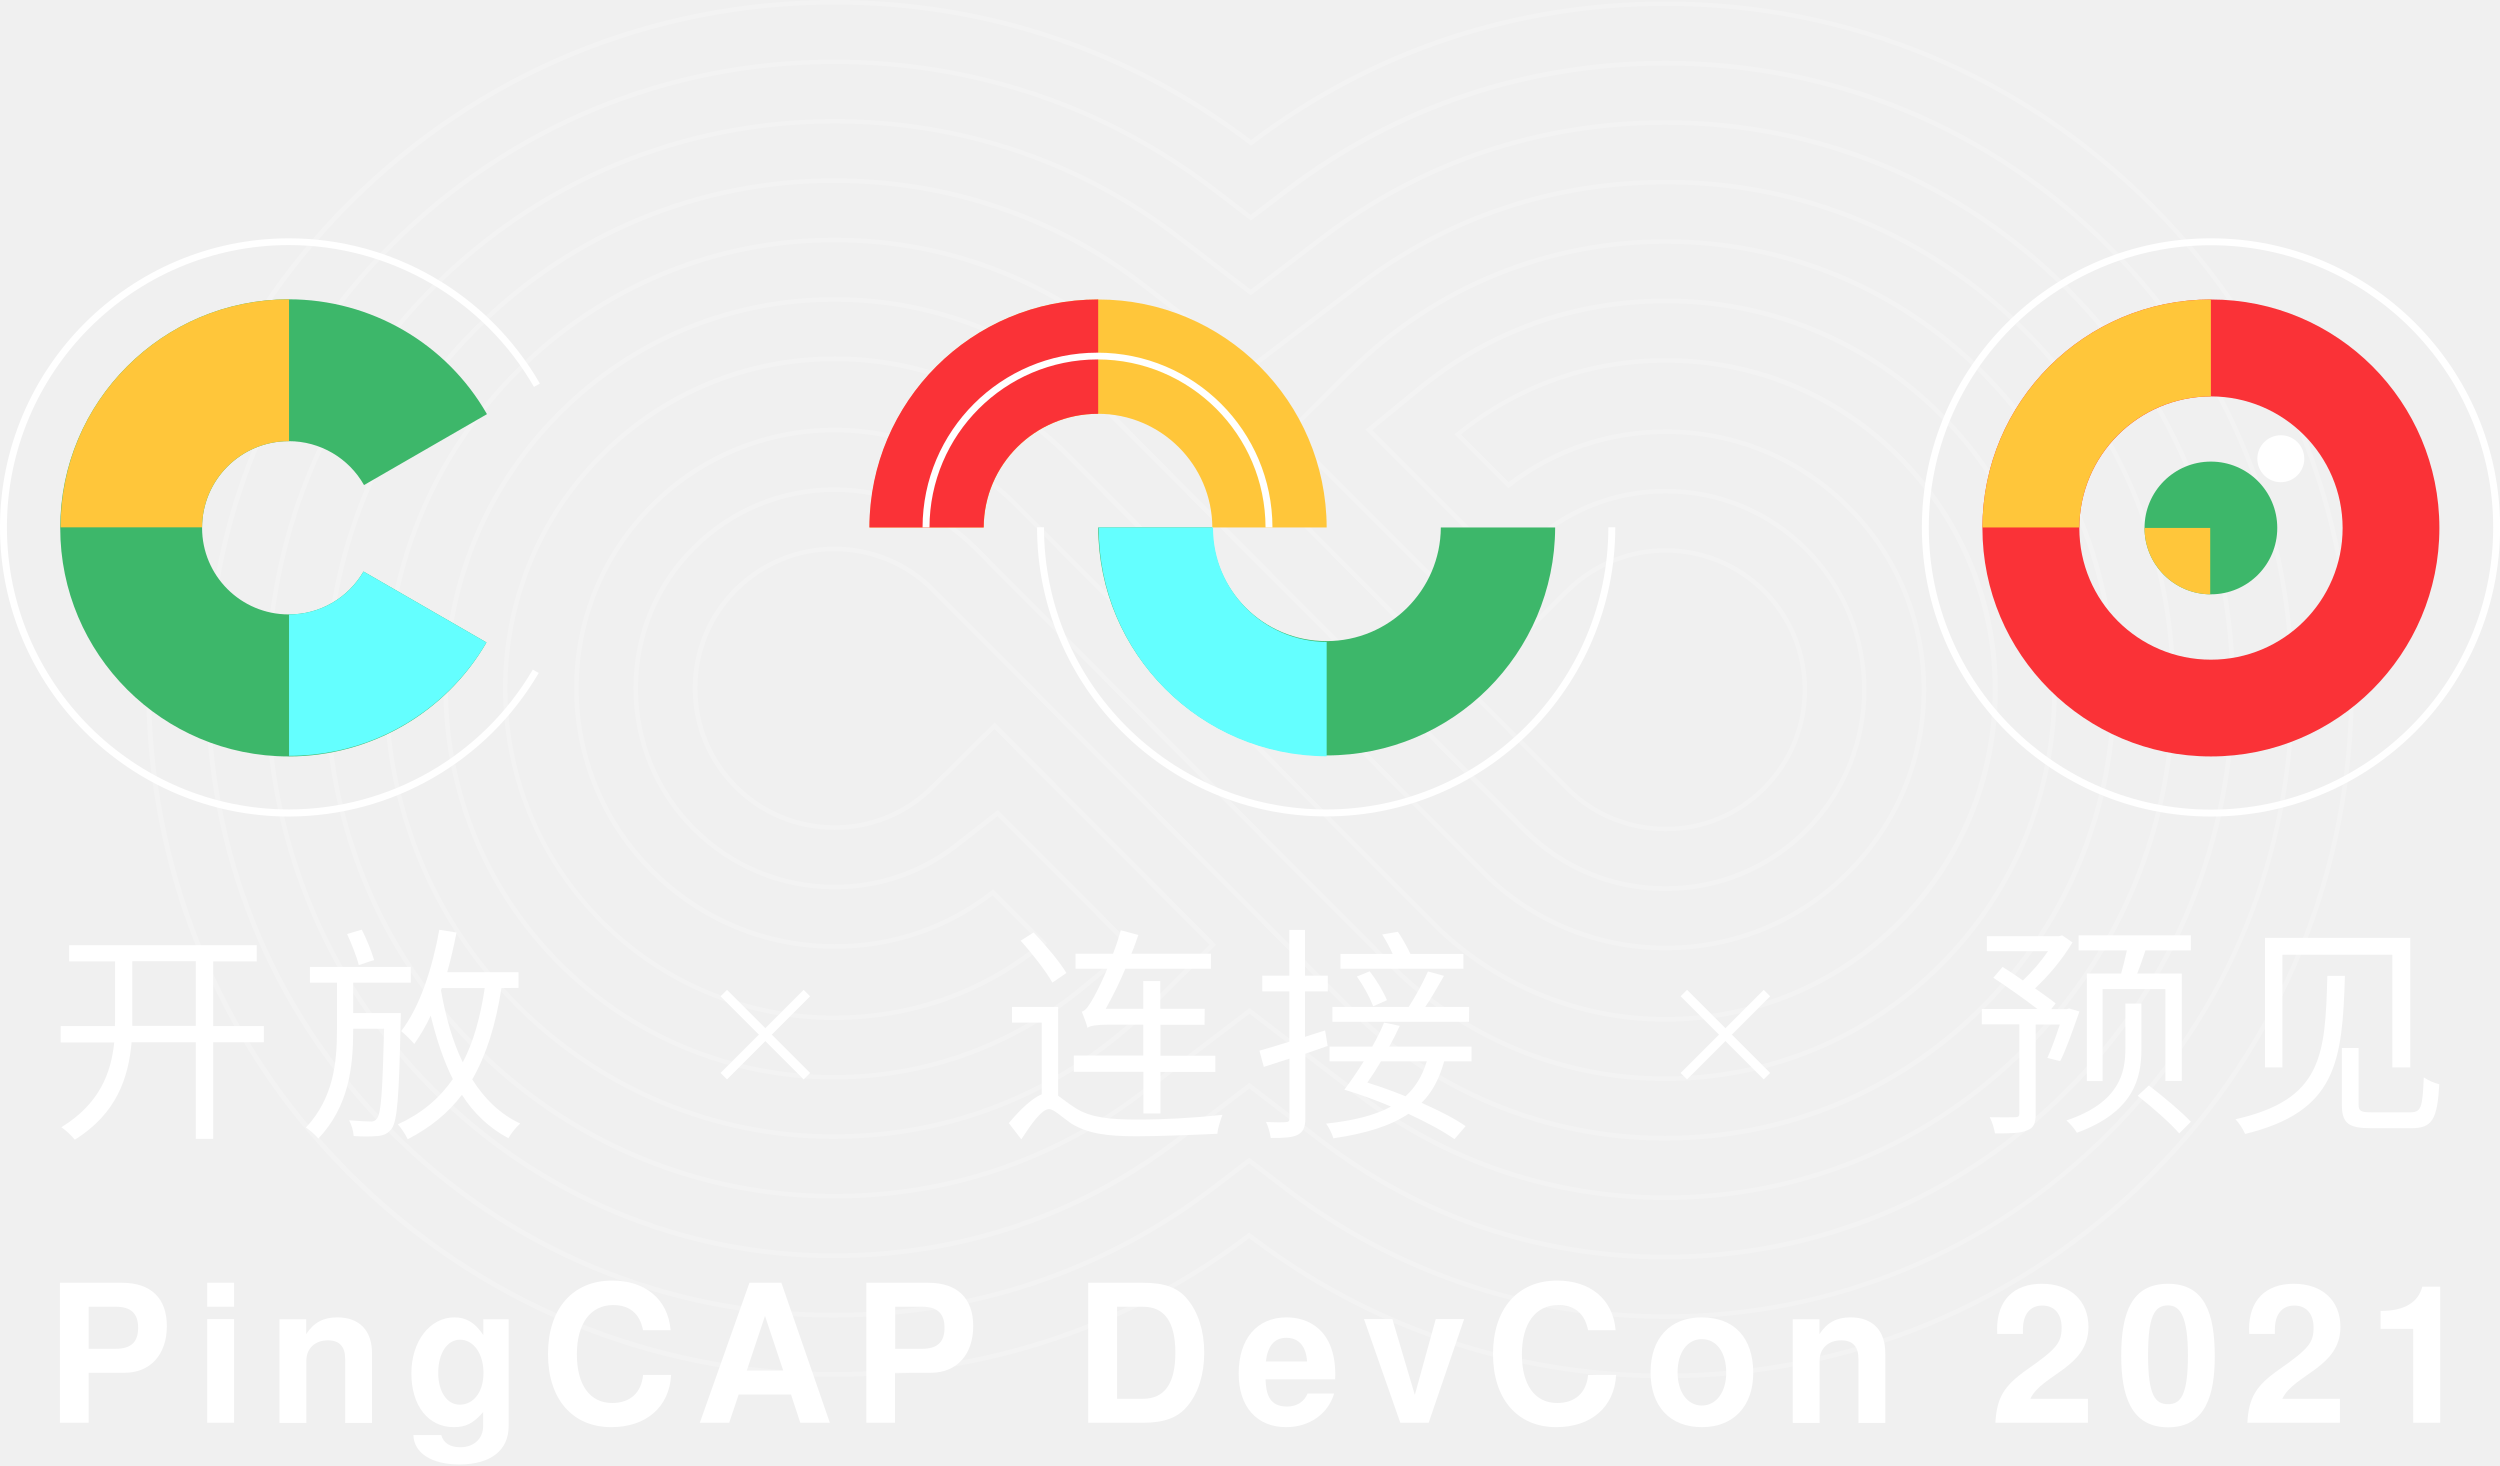
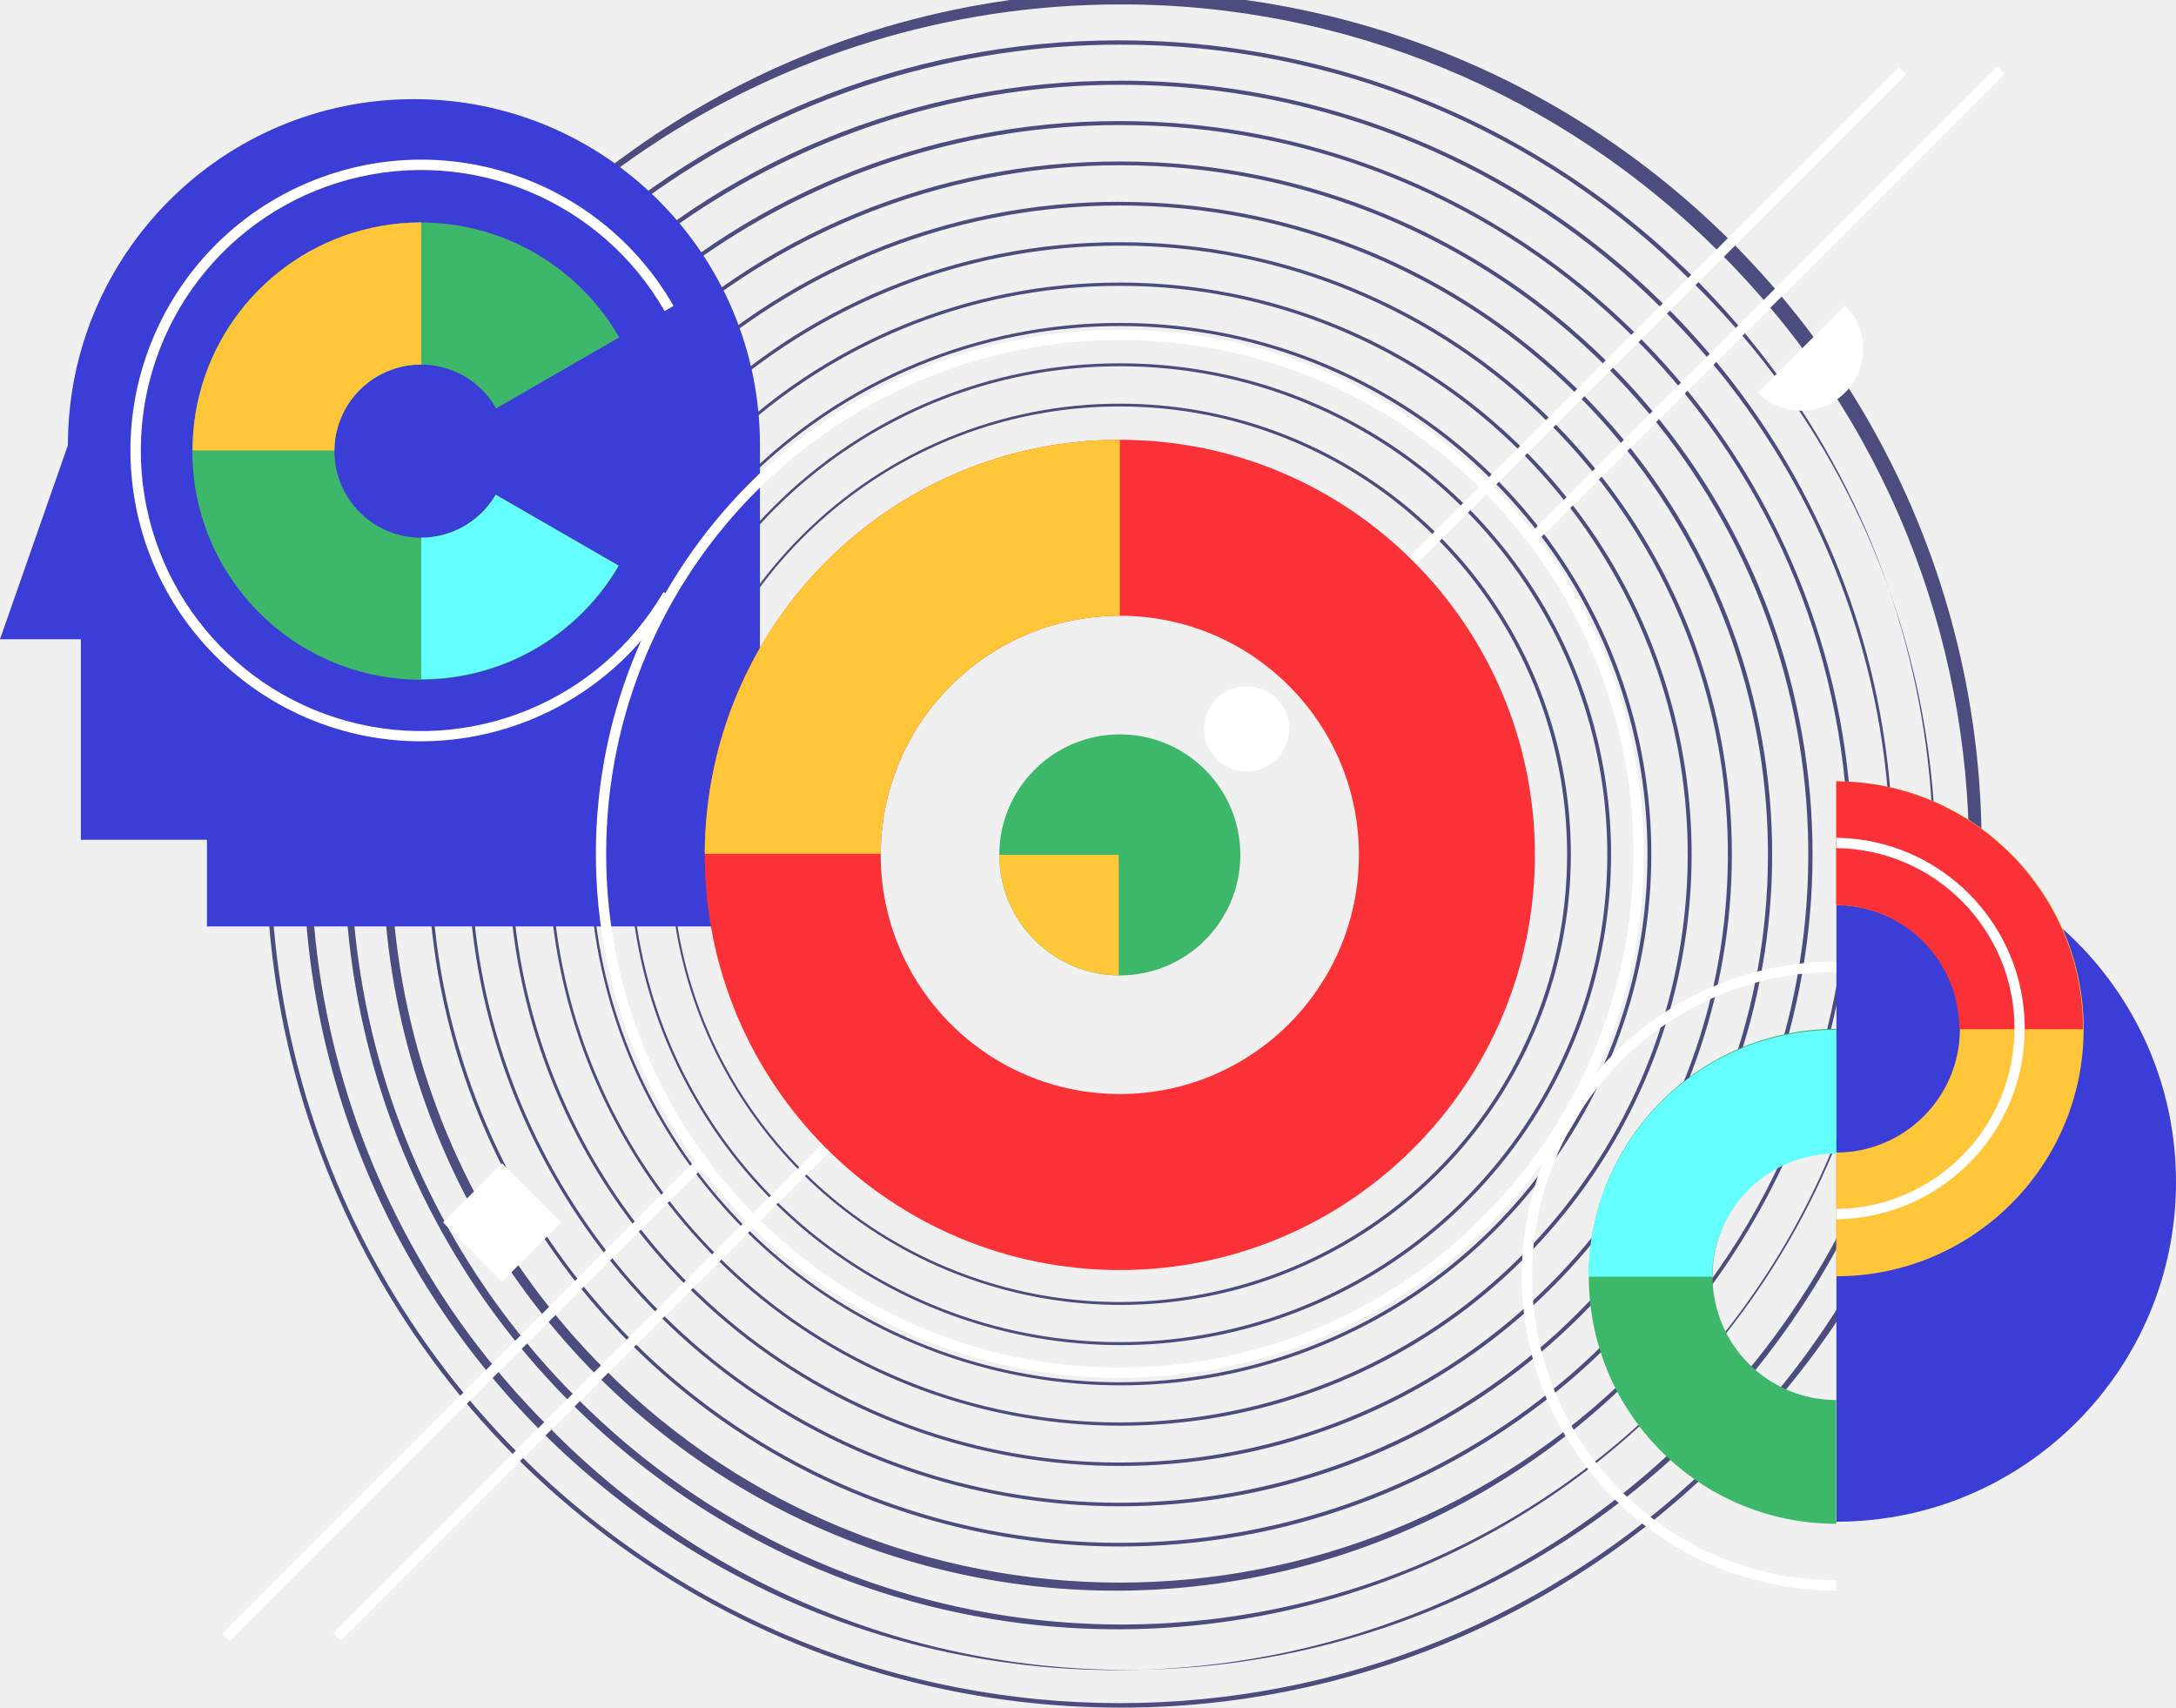
- <svg xmlns="http://www.w3.org/2000/svg" xmlns:xlink="http://www.w3.org/1999/xlink" version="1.1" x="0px" y="0px" viewBox="0 0 1480.4 867.9" style="enable-background:new 0 0 1480.4 867.9;" xml:space="preserve">
-   <style type="text/css">
- 	.st0{display:none;}
- 	.st1{display:inline;fill:#051853;}
- 	.st2{enable-background:new    ;}
- 	.st3{fill:#FFFFFF;}
- 	.st4{opacity:0.2;}
- 	.st5{fill:#3DB76A;}
- 	.st6{fill:#FA3237;}
- 	.st7{fill:#FFC63A;}
- 	.st8{fill:#64FFFF;}
- 	.st9{clip-path:url(#SVGID_2_);}
- </style>
-   <g id="图层_2" class="st0">
-     <rect class="st1" width="1480.4" height="867.9" />
-   </g>
-   <g id="图层_1">
-     <g>
-       <g class="st2">
-         <path class="st3" d="M52.5,842.5H35.5v-82.9h36.6c17.3,0,26.7,9.1,26.7,25.7c0,16.8-9.8,27.6-25,27.6H52.5V842.5z M68.5,798.7     c9.1,0,13.3-4,13.3-12.4c0-8.5-4.2-12.5-13.3-12.5H52.5v24.9H68.5z" />
-         <path class="st3" d="M138.6,773.8h-15.9v-14.2h15.9V773.8z M138.6,842.5h-15.9v-61.4h15.9V842.5z" />
-         <path class="st3" d="M181.3,781.1v8.9c4.5-6.8,10.1-9.9,18.4-9.9c13.1,0,20.6,7.7,20.6,21.3v41.2h-15.9v-37.9     c0-7.3-3.4-11-10.2-11c-7.7,0-12.8,4.8-12.8,12.1v36.8h-15.9v-61.4H181.3z" />
-         <path class="st3" d="M301.2,781.1v63.4c0,14.4-10.7,22.7-29.2,22.7c-16.3,0-26.9-6.7-27.2-17.4h16.5c1.3,4.7,5.2,7.2,11.3,7.2     c8,0,13.5-5.1,13.5-12.5v-8.3c-5.9,6.7-10.2,8.9-17.4,8.9c-15.1,0-25.1-12.7-25.1-31.8c0-19,10.9-33.2,25.5-33.2     c7,0,12.3,3.2,17.1,10.5v-9.4H301.2z M259.5,813c0,11.1,5.2,18.8,12.7,18.8c8.3,0,14.1-7.6,14.1-18.8c0-11.4-5.9-19.7-13.9-19.7     C264.7,793.4,259.5,801.4,259.5,813z" />
-         <path class="st3" d="M363.1,772.8c-13.4,0-21.5,10.9-21.5,29.2c0,18.1,7.7,28.8,20.9,28.8c10.6,0,17.3-6,18.3-16.6h16.6     c-1,19-14.8,30.9-35.4,30.9c-23.1,0-37.5-16.7-37.5-43.3c0-26.8,14.6-43.5,38-43.5c19.3,0,33.1,10.8,34.6,29.4h-16.3     C379.9,783.5,377.3,772.8,363.1,772.8z" />
-         <path class="st3" d="M437.4,825.8l-5.6,16.7h-17.4l29.4-82.9h18.9l28.7,82.9h-17.5l-5.5-16.7H437.4z M453,779.2l-10.8,32.4h21.6     L453,779.2z" />
-         <path class="st3" d="M530.1,842.5H513v-82.9h36.6c17.3,0,26.7,9.1,26.7,25.7c0,16.8-9.8,27.6-25,27.6h-21.3V842.5z M546,798.7     c9.1,0,13.3-4,13.3-12.4c0-8.5-4.2-12.5-13.3-12.5h-15.9v24.9H546z" />
-         <path class="st3" d="M644.4,759.6h32.4c12.7,0,20.6,2.8,26.2,9.6c6.6,7.8,10.1,19.1,10.1,31.8c0,12.8-3.5,24.1-10.1,31.8     c-5.6,6.7-13.5,9.7-26.2,9.7h-32.4V759.6z M676.8,828.3c12.8,0,19.2-9,19.2-27.2c0-18.3-6.4-27.3-19.2-27.3h-15.3v54.5H676.8z" />
-         <path class="st3" d="M790.7,814.1c0,0.8,0,1.4-0.1,2.7h-41.2c0.3,8.3,2,16.1,12.7,16.1c5.8,0,10.2-2.8,12.2-7.7H790     c-3.5,12.1-14.7,19.9-28.4,19.9c-17.4,0-28.1-12.1-28.1-31.7c0-20.6,10.8-33.3,28.4-33.3C774.2,780.1,790.7,786.9,790.7,814.1z      M761.7,792.2c-7,0-11,4.7-12.1,14h24.4C773.4,797.2,769.1,792.2,761.7,792.2z" />
-         <path class="st3" d="M829.2,842.5l-21.5-61.4h16.8l13.3,44.9l12.4-44.9h16.8L846,842.5H829.2z" />
-         <path class="st3" d="M922.7,772.8c-13.4,0-21.5,10.9-21.5,29.2c0,18.1,7.7,28.8,20.9,28.8c10.6,0,17.3-6,18.3-16.6H957     c-1,19-14.8,30.9-35.4,30.9c-23.1,0-37.5-16.7-37.5-43.3c0-26.8,14.6-43.5,38-43.5c19.3,0,33.1,10.8,34.6,29.4h-16.3     C939.5,783.5,936.9,772.8,922.7,772.8z" />
-         <path class="st3" d="M1038.2,813c0,19.7-11.7,32.1-30.4,32.1c-18.9,0-30.4-12.3-30.4-32.5c0-20.1,11.5-32.5,30.2-32.5     C1027,780.1,1038.2,792.2,1038.2,813z M993.4,812.6c0,11.7,5.8,19.7,14.4,19.7c8.5,0,14.4-8,14.4-19.4c0-12.1-5.7-19.9-14.4-19.9     C999.2,792.9,993.4,800.9,993.4,812.6z" />
-         <path class="st3" d="M1077.4,781.1v8.9c4.5-6.8,10.1-9.9,18.4-9.9c13.1,0,20.6,7.7,20.6,21.3v41.2h-15.9v-37.9     c0-7.3-3.4-11-10.2-11c-7.7,0-12.8,4.8-12.8,12.1v36.8h-15.9v-61.4H1077.4z" />
-         <path class="st3" d="M1202.3,828.3h34.1v14.2h-54.8c0.8-14.9,5.1-21.9,18.6-31.4c17.9-12.5,20.6-16.1,20.6-25     c0-8.1-4.3-13-11.4-13c-7.3,0-11.5,5.2-11.5,14.2v2.6h-15.2c-0.1-1.3-0.1-2.2-0.1-2.8c0-17.1,9.8-26.9,26.5-26.9     c16.9,0,27.6,10,27.6,25.6C1236.7,809.9,1209.1,813.8,1202.3,828.3z" />
-         <path class="st3" d="M1256.1,802.7c0-25.5,6.3-42.5,27.7-42.5c21.7,0,27.7,17.4,27.7,43c0,22.6-5.3,42-27.7,42     C1261.6,845.1,1256.1,826.1,1256.1,802.7z M1283.8,773c-8.2,0-11.8,6.7-11.8,29.6c0,24,4.4,28.9,11.8,28.9     c7.2,0,11.8-4.7,11.8-28.7C1295.6,779.7,1291.1,773,1283.8,773z" />
-         <path class="st3" d="M1351.5,828.3h34.1v14.2h-54.8c0.8-14.9,5.1-21.9,18.6-31.4c17.9-12.5,20.6-16.1,20.6-25     c0-8.1-4.3-13-11.4-13c-7.3,0-11.5,5.2-11.5,14.2v2.6h-15.2c-0.1-1.3-0.1-2.2-0.1-2.8c0-17.1,9.8-26.9,26.5-26.9     c16.9,0,27.6,10,27.6,25.6C1385.9,809.9,1358.3,813.8,1351.5,828.3z" />
-         <path class="st3" d="M1409.7,786.9v-10.6c13.9,0,22.2-4.9,24.7-14.4h10.6v80.6H1429v-55.6H1409.7z" />
+ <svg xmlns="http://www.w3.org/2000/svg" viewBox="0 0 847.21 664.73">
+   <defs>
+     <style>.cls-1{fill:none;}.cls-2{fill:#4c4c7f;}.cls-3{fill:#3b3dd7;isolation:isolate;}.cls-4{fill:#3db76a;}.cls-5{clip-path:url(#clip-path);}.cls-6{fill:#ffc63a;}.cls-7{fill:#64ffff;}.cls-8{fill:#fff;}.cls-9{fill:#fa3237;}</style>
+     <clipPath id="clip-path">
+       <path class="cls-1" d="M193,192.58a33.69,33.69,0,1,1,.2-33.59l47.88-27.65a89,89,0,1,0-.2,88.88Z" />
+     </clipPath>
+   </defs>
+   <g id="图层_2" data-name="图层 2">
+     <g id="图层_1-2" data-name="图层 1">
+       <path class="cls-2" d="M436,173.88c-87.39,0-158.49,71.1-158.49,158.49S348.61,490.86,436,490.86s158.49-71.1,158.49-158.49S523.39,173.88,436,173.88Zm0,318c-87.95,0-159.51-71.56-159.51-159.51S348.05,172.86,436,172.86s159.51,71.55,159.51,159.51S524,491.88,436,491.88Z" />
+       <path class="cls-2" d="M436,158.23a174.3,174.3,0,1,0,123.09,51.05A173.5,173.5,0,0,0,436,158.23Zm0-1.09a175.41,175.41,0,1,1-123.85,51.37A174.58,174.58,0,0,1,436,157.14Z" />
+       <path class="cls-2" d="M436,142.58a189.93,189.93,0,1,0,134.16,55.63A189,189,0,0,0,436,142.58Zm0-1.15a191.09,191.09,0,1,1-135,56A190.13,190.13,0,0,1,436,141.43Z" />
+       <path class="cls-2" d="M436,126.93a205.57,205.57,0,1,0,145.23,60.21A204.52,204.52,0,0,0,436,126.93Zm0-1.22a206.78,206.78,0,1,1-146.09,60.57A205.71,205.71,0,0,1,436,125.71Z" />
+       <path class="cls-2" d="M436,111.28a221.21,221.21,0,1,0,156.3,64.79A220,220,0,0,0,436,111.28Zm0-1.28a222.49,222.49,0,1,1-157.2,65.16A221.24,221.24,0,0,1,436,110Z" />
+       <path class="cls-2" d="M436,95.63A236.84,236.84,0,1,0,603.37,165,235.5,235.5,0,0,0,436,95.63Zm0-1.34a238.18,238.18,0,1,1-168.32,69.76A236.84,236.84,0,0,1,436,94.29Z" />
+       <path class="cls-2" d="M436,80a252.48,252.48,0,1,0,178.44,74A251,251,0,0,0,436,80Zm0-1.41a253.88,253.88,0,1,1-179.44,74.36A252.42,252.42,0,0,1,436,78.57Z" />
+       <path class="cls-2" d="M436,64.33a268.12,268.12,0,1,0,189.51,78.53A266.49,266.49,0,0,0,436,64.33Zm0-1.47a269.57,269.57,0,1,1-190.55,79A267.94,267.94,0,0,1,436,62.86Z" />
+       <path class="cls-2" d="M436,48.68A283.66,283.66,0,0,0,235.42,533,283.66,283.66,0,1,0,636.58,131.79,282,282,0,0,0,436,48.68Zm0-1.54A285.21,285.21,0,0,1,637.67,534,285.2,285.2,0,1,1,234.33,130.7,283.49,283.49,0,0,1,436,47.14Z" />
+       <path class="cls-2" d="M436,33A299.33,299.33,0,0,0,224.35,544a299.32,299.32,0,1,0,423.3-423.3A297.45,297.45,0,0,0,436,33Zm0-1.6A300.92,300.92,0,0,1,648.79,545.15,300.93,300.93,0,1,1,223.21,119.58,299.11,299.11,0,0,1,436,31.43Z" />
+       <path class="cls-2" d="M436,17.38A315,315,0,0,0,213.28,555.09,315,315,0,1,0,658.72,109.64,313,313,0,0,0,436,17.38Zm0-1.67A316.65,316.65,0,0,1,659.9,556.27,316.65,316.65,0,1,1,212.1,108.46,314.63,314.63,0,0,1,436,15.71Z" />
+       <path class="cls-2" d="M436,1.73A330.64,330.64,0,0,0,202.21,566.16,330.63,330.63,0,0,0,669.79,98.57,328.49,328.49,0,0,0,436,1.73Zm0,663A332.36,332.36,0,0,1,201,97.35a332.37,332.37,0,1,1,470,470A330.21,330.21,0,0,1,436,664.73Z" />
+       <path class="cls-3" d="M161.16,38.59A134.72,134.72,0,0,0,26.44,173.31L0,248.85H31.48v78.07h49.1v33.72h215.3V173.31A134.72,134.72,0,0,0,161.16,38.59Z" />
+       <path class="cls-4" d="M193,192.58a33.69,33.69,0,1,1,.2-33.59l47.88-27.65a89,89,0,1,0-.2,88.88Z" />
+       <g class="cls-5">
+         <path class="cls-6" d="M75,175.37h89v-89A89,89,0,0,0,75,175.37Z" />
+         <path class="cls-7" d="M253,175.37H164v89A89,89,0,0,0,253,175.37Z" />
      </g>
-       <g id="组_36" transform="translate(786.607 147.601)" class="st4">
-         <path id="路径_36" class="st3" d="M199.2,668.6H199c-90-0.2-175-28.9-245.9-83c-71,53.7-156,82.1-246,82.1h-0.3     c-108.9-0.2-211.2-42.8-288.1-119.9c-158.7-159.2-158.2-417.9,1-576.6c76.9-76.6,179.1-118.8,287.8-118.8h0.8     c90,0.2,175,28.8,245.9,82.9c70.9-53.7,155.7-82,245.5-82c109.3,0,211.8,42.5,288.8,119.8c158.7,159.3,158.2,417.9-1,576.6     C410.5,626.3,308.2,668.6,199.2,668.6z M-47,582.2l0.8,0.6C24.5,637,109.3,665.7,199,665.8h0.3c108.2,0,209.9-41.9,286.3-118.1     c158.2-157.6,158.6-414.6,1-572.8c-76.5-76.7-178.4-119-286.9-119C110.2-144,25.6-115.6-45-61.9l-0.8,0.6l-0.8-0.6     c-70.6-54.1-155.3-82.8-245.1-83h-0.7c-108,0-209.5,41.9-285.8,118c-158.2,157.6-158.6,414.6-1,572.7     c76.4,76.6,178,118.9,286.2,119.1h0.3c89.7,0,174.5-28.4,245.2-82.2L-47,582.2z" />
-         <path id="路径_37" class="st3" d="M199.4,633.4H199c-82.5-0.2-160.5-26.6-225.4-76.4l-20.5-15.7l-20.6,15.7     c-64.9,49.4-142.8,75.5-225.3,75.6h-0.4c-98.8,0.1-193.6-39.4-263.2-109.6c-145-145.5-144.6-381.8,0.9-526.8     c70.2-70,163.6-108.5,262.9-108.5h0.6c82.6,0.2,160.6,26.5,225.5,76.2l20.5,15.7l20.6-15.7c64.9-49.4,142.7-75.5,225-75.5     c99.8,0,193.5,38.9,263.9,109.5c145,145.5,144.6,381.8-0.9,526.8C392.4,594.7,298.9,633.3,199.4,633.4z M-46.9,537.9l22.2,17     c64.5,49.4,141.8,75.6,223.8,75.8h0.4c98.8,0,191.6-38.3,261.3-107.8c144.4-143.9,144.8-378.5,0.9-523     c-69.8-70.1-162.9-108.7-262-108.7c-81.7,0-159,25.9-223.3,74.9L-45.9-17l-22.2-17c-64.4-49.4-141.8-75.5-223.8-75.7h-0.6     c-98.6,0-191.3,38.3-261,107.7c-144.4,143.9-144.8,378.5-0.9,523c69.1,69.7,163.2,108.9,261.3,108.8h0.4     c81.9,0,159.3-26,223.7-75L-46.9,537.9z" />
-         <path id="路径_38" class="st3" d="M199.5,598.2h-0.2c-74.8-0.1-145.5-24-204.2-69.1L-46.8,497l-42,32     c-58.7,44.7-129.2,68.3-203.9,68.4h-0.2c-89.6,0.1-175.4-35.6-238.5-99.2c-131.3-131.8-130.9-345.7,0.8-477     c63.6-63.4,148.1-98.3,238.1-98.3h0.5c74.9,0.1,145.5,24,204.2,69L-46,23.9L-4-8.1c58.7-44.7,129.1-68.3,203.7-68.3     c90.4,0,175.3,35.2,239,99.1c131.3,131.8,130.9,345.8-0.8,477C374.2,563.1,289.6,598.1,199.5,598.2z M-46.8,493.6l43.5,33.4     C55,571.6,125,595.3,199.3,595.4h0.2c89.3-0.1,173.3-34.7,236.4-97.6c130.7-130.2,131.1-342.5,0.8-473.2     c-63.2-63.4-147.4-98.3-237.1-98.3c-74,0-143.8,23.4-202,67.7L-46,27.3L-89.5-6.1C-147.7-50.7-217.7-74.4-292-74.5h-0.5     c-89.2,0-173.1,34.6-236.2,97.5c-130.7,130.2-131.1,342.5-0.8,473.2c62.6,63.1,147.8,98.5,236.6,98.4h0.2     c74.1-0.1,144-23.5,202.2-67.8L-46.8,493.6z" />
-         <path id="路径_39" class="st3" d="M199.7,563h-0.3c-67.1-0.1-130.3-21.5-182.9-61.8l-63.2-48.5l-63.4,48.2     c-52.5,39.9-115.5,61.1-182.4,61.2h-0.3c-80.2,0.1-157.1-31.9-213.6-88.9c-117.6-118-117.2-309.7,0.8-427.2     c56.5-56.6,133.3-88.2,213.2-88h0.3c67.1,0.1,130.4,21.5,182.9,61.7L-46,68.2l63.4-48.2c52.5-40,115.6-61.1,182.3-61.1     c80.4-0.3,157.5,31.7,214,88.8c117.6,118,117.2,309.7-0.8,427.2C356.1,531.5,280.3,562.8,199.7,563z M-46.7,449.3L18.1,499     c52.1,40,114.8,61.1,181.2,61.3h0.3c79.9-0.1,155-31.1,211.3-87.3C528,356.4,528.3,166.5,411.8,49.5     C355.7-7,279.3-38.7,199.7-38.4C133.5-38.4,71-17.5,19,22.1l-65,49.5l-64.8-49.7c-52.1-39.9-114.7-61-181.3-61.2h-0.3     c-79.2-0.2-155.3,31.1-211.3,87.2c-116.9,116.5-117.3,306.5-0.7,423.4c56,56.5,132.2,88.2,211.7,88.1h0.3     c66.3-0.1,128.8-21.1,180.8-60.6L-46.7,449.3z" />
-         <path id="路径_40" class="st3" d="M199.2,527.8c-70.8,0.1-138.7-28.2-188.6-78.5l-55.8-56L-235,202.7     c-15.2-15.3-35.9-23.9-57.5-23.9c-21.5-0.1-42.1,8.5-57.3,23.7c-15.3,15.2-23.9,35.8-23.8,57.3c-0.1,21.5,8.4,42.2,23.6,57.4     c15.2,15.3,35.9,23.9,57.5,23.9c21.5,0.1,42.1-8.5,57.3-23.7l37.6-37.2l131.1,131.6l-37.7,37.3c-50.3,50.1-117.3,77.7-188.7,77.7     c-70.8,0.1-138.7-28.2-188.6-78.5c-103.9-104.2-103.6-273.6,0.7-377.4C-431,21-363.1-7-292.5-6.8h0.5     c70.8-0.1,138.7,28.1,188.6,78.4l245.7,246.6c15.2,15.3,35.9,23.8,57.4,23.8c21.5,0.1,42.1-8.5,57.3-23.7     c31.7-31.7,31.8-83,0.2-114.8c-31.7-31.7-83-31.8-114.8-0.2l-37.1,36.7L-25.9,108.7l37.3-37C115.6-32.1,284.9-31.8,388.8,72.5     c103.9,104.3,103.6,273.6-0.7,377.5C337.7,500.1,270.7,527.8,199.2,527.8z M-292.5,176.1c22.3,0,43.7,8.8,59.4,24.7l189.8,190.5     l55.8,56c49.3,49.8,116.6,77.8,186.7,77.7c70.7,0,137.1-27.4,186.9-77c103.2-102.8,103.5-270.4,0.7-373.6     C284-28.8,116.5-29.2,13.3,73.6l0,0l-35.4,35l127.5,127.6l35.1-34.8c32.8-32.6,85.9-32.5,118.6,0.2     c32.6,32.8,32.5,85.9-0.2,118.6c-15.7,15.7-37,24.5-59.2,24.4c-22.3,0-43.7-8.8-59.4-24.7l-0.1-0.1L-105.3,73.5     C-154.7,23.7-221.9-4.2-292-4.1h-0.5c-69.9-0.2-137,27.5-186.5,76.9c-103.2,102.8-103.5,270.4-0.7,373.6     c49.4,49.8,116.6,77.8,186.7,77.7c70.7,0,137-27.3,186.8-76.9l35.8-35.4l-127.3-127.7l-35.7,35.3c-15.7,15.7-37,24.5-59.2,24.4     c-22.3,0-43.7-8.8-59.4-24.7c-15.7-15.7-24.5-37.1-24.4-59.3c0-22.2,8.8-43.6,24.6-59.2C-336,184.9-314.7,176.1-292.5,176.1z" />
-         <path id="路径_41" class="st3" d="M199.4,492.5L199.4,492.5c-61.6,0.1-120.5-24.5-163.8-68.1l-55.8-56l-189.8-190.5     c-21.8-21.9-51.4-34.3-82.4-34.2c-30.8-0.1-60.4,12.1-82.2,33.9c-21.9,21.7-34.2,51.3-34.2,82.2c-0.1,30.9,12.1,60.5,33.9,82.3     c21.8,22,51.4,34.3,82.4,34.2c25.8,0.1,51-8.5,71.3-24.4l25.5-19.9l81.2,81.5l-31,25.6c-41.6,34-93.7,52.6-147.4,52.5     c-61.5,0.1-120.4-24.5-163.7-68.1C-546.8,333-546.5,186-456,95.9c43.3-43.4,102.2-67.7,163.5-67.5h0.5     c61.5-0.1,120.4,24.4,163.7,68L117.3,343c21.8,22,51.4,34.3,82.4,34.2c30.8,0.1,60.4-12.1,82.2-33.9     c45.4-45.4,45.6-119,0.3-164.5c-21.8-22-51.5-34.3-82.4-34.2c-25.7-0.1-50.6,8.3-70.9,24l-25.5,19.7l-0.8-0.8L22,106.8l31.3-25.6     c41.6-34,92.2-52,146.4-52c61.6-0.2,120.8,24.3,164.2,68.1c90.2,90.5,89.9,237.5-0.6,327.7C319.8,468.4,260.8,492.7,199.4,492.5z      M199.3,489.8L199.3,489.8c60.8,0.2,119.1-23.8,162.1-66.8c89.4-89.1,89.7-234.4,0.6-323.8C319,56,260.6,31.8,199.7,32     C146.2,32,96.2,49.7,55,83.4l-29,23.7l77.5,77.6l23.6-18.2c20.8-16.1,46.3-24.7,72.6-24.6c31.7-0.1,62,12.5,84.3,35     c46.3,46.6,46.2,121.9-0.3,168.4c-22.3,22.3-52.5,34.8-84.1,34.7c-31.6,0.1-62-12.6-84.3-35L-130.3,98.4     C-173,55.2-231.3,31-292,31.1h-0.5c-60.6-0.2-118.8,23.8-161.6,66.7c-89.4,89.1-89.7,234.4-0.6,323.8     c42.8,43.2,101,67.4,161.7,67.4c53.1,0.1,104.6-18.3,145.7-51.9l28.8-23.7l-77.4-77.7l-23.6,18.4c-20.8,16.3-46.5,25-73,24.9     c-31.6,0.1-62-12.6-84.3-35c-22.3-22.3-34.8-52.7-34.7-84.2c0-31.6,12.5-61.9,35-84.1c22.3-22.3,52.6-34.8,84.1-34.7     c31.6,0,62,12.6,84.3,35l189.8,190.5l55.8,56C80.3,465.6,138.5,489.9,199.3,489.8z" />
-         <path id="路径_42" class="st3" d="M199.4,457.4L199.4,457.4c-52.1,0-102.1-20.8-138.8-57.8l-55.8-56L-185.1,153     c-28.4-28.6-67-44.6-107.2-44.6c-40.2-0.1-78.7,15.8-107.1,44.2c-28.6,28.3-44.6,66.9-44.5,107.1c-0.2,40.2,15.7,78.8,44.2,107.2     c28.4,28.6,67,44.6,107.3,44.6c33.7,0.2,66.4-11,93-31.8l0.9-0.7l31.9,32l-1.1,0.9c-35.4,29.1-78.6,44.5-125.1,44.5     c-52.1,0-102.1-20.8-138.7-57.8c-76.5-76.8-76.3-201.4,0.5-277.9c36.8-36.8,86.7-57.4,138.7-57.2h0.5     c52.1-0.1,102,20.7,138.7,57.7L92.4,367.8c28.4,28.6,67,44.6,107.3,44.6c40.1,0.1,78.7-15.8,107.1-44.2     c59.2-59,59.4-155.1,0.4-214.3c-28.4-28.6-67-44.7-107.3-44.5c-33.4-0.1-66,10.9-92.4,31.4l-0.9,0.7l-31.9-32l1.2-0.9     c35-28.7,78.9-44.3,124.1-44.1c52.3-0.2,102.4,20.6,139.2,57.7c76.5,76.8,76.3,201.4-0.5,277.9     C301.5,436.9,251.5,457.5,199.4,457.4z M-292.4,105.7c41-0.1,80.3,16.3,109.1,45.4L6.6,341.6l55.8,56c36.2,36.5,85.5,57,136.9,57     c51.4,0.2,100.8-20.2,137.2-56.5c75.7-75.4,75.9-198.4,0.5-274.1C300.7,87.5,251.2,67,199.7,67.2c-44.1-0.2-86.9,14.8-121.2,42.5     l28.2,28.2c26.8-20.4,59.5-31.3,93.1-31.2c41-0.1,80.4,16.2,109.3,45.3c60,60.2,59.9,158.1-0.4,218.1     c-28.9,28.9-68.1,45.1-109,45c-41,0.1-80.3-16.3-109.2-45.4l-245.6-246.5c-36.2-36.5-85.4-57-136.8-56.9h-0.5     c-51.3-0.2-100.5,20.1-136.8,56.4c-75.7,75.4-75.9,198.4-0.5,274.1c36.2,36.5,85.4,57,136.8,57c45.3,0,87.5-14.8,122.2-43     l-28.1-28.2c-26.9,20.7-59.8,31.8-93.7,31.6c-41,0.1-80.3-16.3-109.2-45.4c-28.9-28.9-45.1-68.2-44.9-109.1     c-0.1-40.9,16.3-80.2,45.3-109C-372.5,121.8-333.2,105.6-292.4,105.7z" />
-       </g>
-       <g id="组_38" transform="translate(1838.058 288.719)">
-         <g id="组_37" transform="translate(35.848 36.219)">
-           <circle id="椭圆_10" class="st5" cx="-564.7" cy="-12.3" r="39.3" />
-           <path id="路径_43" class="st6" d="M-564.7-147.6C-639.4-147.6-700-87-700-12.3c0,74.7,60.6,135.3,135.3,135.3      c74.7,0,135.3-60.6,135.3-135.3C-429.4-87-489.9-147.6-564.7-147.6z M-564.7,65.7c-43,0-77.9-34.9-77.9-77.9c0,0,0,0,0,0      c0-43,34.9-77.9,77.9-78c0,0,0,0,0,0c43,0,77.9,34.9,78,77.9c0,0,0,0,0,0C-486.7,30.8-521.6,65.7-564.7,65.7      C-564.7,65.7-564.7,65.7-564.7,65.7z" />
-           <circle id="椭圆_11" class="st3" cx="-523.3" cy="-53.3" r="13.9" />
-           <path id="路径_44" class="st7" d="M-565-12.3H-604v0c0,21.6,17.4,39.1,38.9,39.3V-12.3z" />
-           <path id="路径_45" class="st7" d="M-700-12.6h57.4c0.2-42.9,35-77.6,77.9-77.6h0v-57.4h0C-639.3-147.6-699.8-87.2-700-12.6z" />
-         </g>
-         <path id="路径_46" class="st3" d="M-528.8,194.8C-623.2,194.8-700,118-700,23.6s76.8-171.2,171.2-171.2s171.2,76.8,171.2,171.2     S-434.4,194.8-528.8,194.8z M-528.8-143.5c-92.2,0-167.1,75-167.1,167.1s75,167.1,167.1,167.1s167.1-75,167.1-167.1     S-436.7-143.5-528.8-143.5L-528.8-143.5z" />
-       </g>
-       <g id="组_41" transform="translate(1214.8 324.938)">
-         <g id="组_40">
-           <g id="组_39">
-             <path id="路径_47" class="st7" d="M-632.3-12.6c0.2-37.2,30.4-67.3,67.7-67.3c37.2,0,67.5,30.1,67.7,67.3h67.7       c-0.2-74.6-60.7-135-135.3-135c-74.6,0-135.1,60.4-135.3,135H-632.3z" />
-           </g>
-           <path id="路径_48" class="st5" d="M-497-12.6c0.2,37.2,30.4,67.3,67.7,67.3c37.2,0,67.5-30.1,67.7-67.3h67.7      c-0.2,74.6-60.7,135-135.3,135c-74.6,0-135.1-60.4-135.3-135H-497z" />
-           <path id="路径_49" class="st6" d="M-564.7-79.9c0.1,0,0.1,0,0.2,0v-67.7h-0.2c-74.6,0-135.1,60.4-135.3,135h67.7      C-632.1-49.9-601.9-79.9-564.7-79.9z" />
-           <path id="路径_50" class="st8" d="M-496.5-12.4c0-0.1,0-0.1,0-0.2h-67.7c0,0.1,0,0.1,0,0.2c0,74.6,60.4,135.1,135,135.3V55.2      C-466.4,55-496.5,24.8-496.5-12.4z" />
-         </g>
-         <path id="路径_51" class="st3" d="M-461.3-12.6h-4.1c-0.1-54.9-44.6-99.4-99.5-99.5c-54.9,0.1-99.4,44.6-99.5,99.5h-4.1     c0.1-57.1,46.4-103.5,103.5-103.5C-507.7-116.1-461.4-69.8-461.3-12.6z" />
-         <path id="路径_52" class="st3" d="M-429.5,158.5c-94.4,0-171.2-76.8-171.2-171.2h4.1c0,92.2,75,167.1,167.1,167.1     s167.1-75,167.1-167.1h4.1C-258.3,81.7-335.1,158.5-429.5,158.5z" />
-       </g>
-       <g id="组_46" transform="translate(700 288.719)">
-         <g id="组_45" transform="translate(35.661 36.219)">
-           <path id="路径_53" class="st5" d="M-520.4,13.5c-9.2,15.8-26,25.5-44.3,25.4c-28.3,0-51.3-22.9-51.3-51.3      c0-28.3,22.9-51.3,51.3-51.3c18.5,0,35.5,9.9,44.6,26l72.8-42c-24.1-42.1-68.9-68-117.4-68C-639.4-147.6-700-87-700-12.3      c0,74.7,60.6,135.3,135.3,135.3c48.3,0,92.9-25.7,117.1-67.5L-520.4,13.5z" />
-           <g id="组_44">
-             <g>
-               <defs>
-                 <path id="SVGID_1_" d="M-520.4,13.5c-9.2,15.8-26,25.5-44.3,25.4c-28.3,0-51.3-22.9-51.3-51.3c0-28.3,22.9-51.3,51.3-51.3         c18.5,0,35.5,9.9,44.6,26l72.8-42c-24.1-42.1-68.9-68-117.4-68C-639.4-147.6-700-87-700-12.3c0,74.7,60.6,135.3,135.3,135.3         c48.3,0,92.9-25.7,117.1-67.5L-520.4,13.5z" />
-               </defs>
-               <clipPath id="SVGID_2_">
-                 <use xlink:href="#SVGID_1_" style="overflow:visible;" />
-               </clipPath>
-               <g id="组_43" class="st9">
-                 <g id="组_42" transform="translate(0.199 -0.359)">
-                   <path id="路径_54" class="st7" d="M-700-12.3h135.3v-135.3C-639.4-147.6-700-87-700-12.3C-700-12.3-700-12.3-700-12.3z" />
-                   <path id="路径_55" class="st8" d="M-429.4-12.3h-135.3V123C-489.9,123-429.4,62.5-429.4-12.3          C-429.4-12.3-429.4-12.3-429.4-12.3z" />
-                 </g>
-               </g>
-             </g>
-           </g>
-         </g>
-         <path id="路径_57" class="st3" d="M-528.8,194.8C-623.2,194.8-700,118-700,23.6s76.8-171.2,171.2-171.2     c61.3,0.1,117.9,32.9,148.5,86l-3.5,2c-29.9-51.9-85.2-83.9-145-84c-92.2,0-167.1,75-167.1,167.1s75,167.1,167.1,167.1     c59.4-0.1,114.3-31.6,144.3-82.8l3.5,2C-411.8,162.4-468,194.6-528.8,194.8z" />
-       </g>
-       <g id="组_53" transform="translate(735.941 698.092)">
-         <g id="组_48">
-           <path id="路径_58" class="st3" d="M-579.7-80.9h-30v57.2H-620v-57.2h-38c-1.9,21.1-8.8,42.1-33.6,57.7c-2.4-2.8-5-5.3-8-7.4      c22.5-13.8,29.4-31.9,31.3-50.2H-700v-9.7h32.1c0.1-2,0.1-3.8,0.1-5.8v-32.5H-695v-9.6h111.1v9.6h-25.8v38.3h30L-579.7-80.9z       M-620-90.6v-38.3h-37.6v38.3H-620z" />
-           <path id="路径_59" class="st3" d="M-498.6-98.2c0,0,0,3.2-0.1,4.6c-0.9,44.3-1.9,59.1-5.3,63.9c-2.2,2.8-4.5,3.9-8,4.3      c-4.8,0.4-9.7,0.4-14.5,0c-0.3-3.3-1.2-6.4-2.7-9.3c5.5,0.5,10.6,0.7,12.7,0.7c1.6,0.2,3.1-0.6,3.9-1.9c2.3-3,3.2-16,4.1-53      h-18.3v0.9c0,22.2-2.7,45.1-20.6,64.1c-2.2-2.5-4.7-4.7-7.4-6.5c16.4-17.5,18.4-38.7,18.4-57.8v-28h-16v-9.3h59.7v9.3h-34.1v18      L-498.6-98.2z M-523.5-126.6c-1.2-5-4.3-12.7-6.9-18.4l8.7-2.6c2.9,5.8,5.4,11.8,7.3,18L-523.5-126.6z M-439-113      c-3.4,21.8-8.9,39.5-17.3,54.1c7.3,11.5,16.5,20.6,28.4,26.1c-2.7,2.5-5.1,5.5-7,8.7c-11.3-6-20.7-14.9-27.5-25.7      c-8.1,10.7-18.7,19.4-32.1,26.3c-1.6-3.2-3.5-6.1-5.8-8.8c14.1-6.5,24.6-15.4,32.5-26.8c-5.5-11-9.7-23.7-13.1-37.6      c-2.7,5.9-6,11.5-9.7,16.8c-2.4-2.7-5-5.3-7.8-7.6c11-14.2,18.4-36.8,22.6-60l10.2,1.6c-1.6,8-3.4,16-5.5,23.5h42.2v9.3      L-439-113z M-474.3-113c-0.2,0.4-0.4,0.9-0.5,1.4c2.8,15.8,6.9,30.3,12.9,42.6c6.4-12.2,10.4-26.7,13-44H-474.3z" />
-         </g>
-         <g id="组_49" transform="translate(561.44 0.271)">
-           <path id="路径_60" class="st3" d="M-670.8-49.5c2.7,1.8,5.5,4.3,10.3,7.3c8.9,5.7,20.7,6.8,36.5,6.8c16.9,0,33.7-1,50.5-2.8      c-1.1,2.8-2.8,8.1-3,11.2c-9.6,0.5-34.4,1.5-47.8,1.5c-17.7,0-29-1.6-38.8-7.6c-5.5-3.8-10.2-8.5-13.1-8.5      c-4.2,0-10.3,8.5-16.4,17.9l-7.4-9.6c6.9-8.3,13.7-14.6,19.5-17.1v-42.4h-17.6v-9.3h27.3V-49.5z M-674.2-116.5      c-3.7-6.6-11.9-17.2-18.8-24.8l7.7-4.9c6.9,7.3,15.4,17.3,19.4,24L-674.2-116.5z M-620.4-63.7h-41.1v-9.6h41.1v-18.3h-20.8      c-6.5,0-11.1,0.7-12.2,1.9c-0.5-2.2-2.3-6.9-3.4-9.6c2.4-0.5,4.6-4.1,7.3-8.9c2.9-5.4,5.5-10.9,7.8-16.5h-18.8v-8.9h22.2      c1.8-4.6,3.3-9.2,4.6-13.9l10.4,2.8c-1.2,3.7-2.6,7.4-4.1,11.1h47.1v8.9H-631c-3.4,8.1-7.3,16-11.6,23.7h22.2v-16.4h10.1v16.4      h26.3l-0.1,9.5h-26.1v18.3h32.5v9.6h-32.5v24.6h-10.1V-63.7z" />
-           <path id="路径_61" class="st3" d="M-524.4-74.4v38.3c0,5.4-1.4,8.1-4.5,9.7s-8.1,2-16,1.9c-0.5-3.3-1.4-6.5-2.8-9.5      c5.4,0.3,10.3,0.3,11.6,0.1c1.6,0,2.3-0.5,2.3-2.3v-35.3l-15.2,4.9l-2.6-9.6c4.9-1.4,11.1-3.2,17.7-5.3v-29.8h-16v-9.3h16v-27.1      h9.3v27.1h13.5v9.3h-13.5v26.9l11.9-3.8l1.5,9.2L-524.4-74.4z M-442.2-69.9c-2.8,10.1-7,18.3-13.4,24.6      c10.2,4.5,19.5,9.2,26.1,13.8l-6.6,7.7c-6.6-4.7-16.5-10-27.3-15c-10.7,7.2-25,11.6-44.4,14.5c-1-3.1-2.4-6-4.3-8.7      c16.6-1.8,29.1-5,38.4-10.1c-9-3.8-18.2-7.2-27.6-10c3.5-4.6,7.6-10.6,11.5-16.8h-20.3v-8.7h25.3c2.6-4.6,5-9.3,7-14.2l9.3,1.9      c-1.8,3.9-3.9,8.1-6.2,12.3h48.7v8.7L-442.2-69.9z M-427.5-93.3h-80.9v-8.8h45.2c4.3-6.7,8.1-13.7,11.4-21l9.5,2.6      c-3.7,6.2-7.4,13.1-11.1,18.4h26L-427.5-93.3z M-430.8-124.7h-72.8v-8.8h30.9c-1.8-4-3.9-7.8-6.2-11.5l9.3-1.6      c2.8,4.2,5.3,8.6,7.4,13.1h31.4L-430.8-124.7z M-484.2-102.5c-2.5-6.2-5.8-12.1-9.7-17.6l7.6-3.1c4.1,5.3,8.4,12.5,10.2,17.1      L-484.2-102.5z M-479.6-69.9c-2.5,4.3-5.2,8.5-8.1,12.6c7.3,2.3,15,5,22.6,8.1c6-5.4,10-12.2,12.6-20.7L-479.6-69.9z" />
-         </g>
-         <g id="组_50" transform="translate(1137.617 3.383)">
-           <path id="路径_62" class="st3" d="M-642.2-102.5c-3.7,10.4-7.7,22.2-11.4,29.4l-7.6-1.9c2.3-5,5-12.5,7.4-19.8h-14.3v52.9      c0,5.4-1.1,8.3-4.9,9.7c-3.9,1.8-9.9,1.9-19.2,1.9c-0.6-3.3-1.6-6.6-3.1-9.6c6.9,0.1,13.1,0.1,14.9,0c2,0,2.6-0.5,2.6-2.2v-52.8      H-700v-9.1h32.9c-7.4-5.7-17.9-13.1-26.1-18.5l5.5-6.4c3.7,2.3,7.8,5,12,8c5.6-5.2,10.5-11,14.9-17.3H-697v-8.9h42.8l1.8-0.5      l6.1,4.2c-6.1,10-13.6,19.2-22.2,27.2c4.7,3.4,9.2,6.4,12.2,8.9l-2.6,3.4h9.1l1.5-0.4L-642.2-102.5z M-605.5-80.2      c0,16.9-4.3,37.1-38.2,49.5c-1.7-2.7-3.8-5.2-6.2-7.3c31.7-10.6,34.9-28.7,34.9-42.4v-26.8h9.5L-605.5-80.2z M-576.2-147.6v8.9      h-26.9c-1.6,4.7-3.2,9.6-4.9,13.7h26.4v63.6h-9.7v-54.4h-37.2v54.5h-9.3V-125h20.3c1.2-4.2,2.4-9.2,3.4-13.7h-28.6v-8.9H-576.2z       M-601.1-58.7c8.4,6.4,19.5,15.7,24.9,21.5l-6.9,6.9c-5.1-6-16.1-15.6-24.6-22.3L-601.1-58.7z" />
-           <path id="路径_63" class="st3" d="M-485-123.5c-1.5,51-5,80.3-59.1,93.5c-1.4-3.2-3.3-6.1-5.7-8.7      c51.3-11.6,53.2-37.4,54.4-84.9H-485z M-446.3-146.1v76.7h-10.6v-66.7h-65.1v66.7h-10.3v-76.7L-446.3-146.1z M-476.9-80.9v33.4      c0,4.1,1.4,4.7,8,4.7h22.5c6.5,0,7.4-2.6,8.1-20.7c2.8,1.9,5.9,3.2,9.2,4.1c-1.2,21-4.3,26-16.5,26h-24.1      c-13,0-17.1-2.8-17.1-13.9v-33.6L-476.9-80.9z" />
-         </g>
-         <g id="组_51" transform="translate(390.753 35.675)">
-           <rect id="矩形_24" x="-676.2" y="-155.9" transform="matrix(0.7071 -0.7071 0.7071 0.7071 -111.6339 -511.6992)" class="st3" width="5.4" height="69.6" />
-           <rect id="矩形_25" x="-708.3" y="-123.8" transform="matrix(0.7071 -0.7071 0.7071 0.7071 -111.6381 -511.6992)" class="st3" width="69.6" height="5.4" />
-         </g>
-         <g id="组_52" transform="translate(959.258 35.675)">
-           <rect id="矩形_26" x="-676.2" y="-155.9" transform="matrix(0.7071 -0.7071 0.7071 0.7071 -111.6339 -511.6992)" class="st3" width="5.4" height="69.6" />
-           <rect id="矩形_27" x="-708.3" y="-123.8" transform="matrix(0.7071 -0.7071 0.7071 0.7071 -111.6381 -511.6992)" class="st3" width="69.6" height="5.4" />
-         </g>
-       </g>
+       <path class="cls-8" d="M164,288.58a113.21,113.21,0,1,1,98.23-169.5l-3.47,2a109.2,109.2,0,1,0-.45,109.39l3.45,2A113.73,113.73,0,0,1,164,288.58Z" />
+       <path class="cls-3" d="M847.21,460.15A132.21,132.21,0,0,0,715,327.94V592.37A132.22,132.22,0,0,0,847.21,460.15Z" />
+       <path class="cls-6" d="M714.92,352.34a48.16,48.16,0,0,1,0,96.32v48.17a96.33,96.33,0,0,0,0-192.66Z" />
+       <path class="cls-4" d="M714.92,448.68a48.16,48.16,0,0,0,0,96.32v48.17a96.33,96.33,0,0,1,0-192.66Z" />
+       <path class="cls-9" d="M762.83,400.5v.14H811v-.14a96.33,96.33,0,0,0-96.08-96.33v48.17A48.17,48.17,0,0,1,762.83,400.5Z" />
+       <path class="cls-7" d="M714.78,449.07h.14V400.9h-.14A96.32,96.32,0,0,0,618.45,497h48.17A48.16,48.16,0,0,1,714.78,449.07Z" />
+       <path class="cls-8" d="M714.92,474.65v-4a70.26,70.26,0,0,0,0-140.51v-4a74.26,74.26,0,0,1,0,148.51Z" />
+       <path class="cls-8" d="M714.92,619.15a122.42,122.42,0,1,1,0-244.84v4a118.42,118.42,0,1,0,0,236.84Z" />
+       <rect class="cls-8" x="85.91" y="525.76" width="309.4" height="4" transform="translate(-302.71 324.71) rotate(-45)" />
+       <rect class="cls-8" x="475.48" y="135.48" width="310.81" height="4" transform="translate(87.54 486.33) rotate(-45)" />
+       <rect class="cls-8" x="49.52" y="542.48" width="262.73" height="4" transform="translate(-332.02 287.38) rotate(-45)" />
+       <rect class="cls-8" x="557.16" y="117.26" width="259.9" height="4" transform="translate(116.89 520.74) rotate(-45)" />
+       <circle class="cls-4" cx="435.99" cy="332.8" r="46.92" />
+       <path class="cls-9" d="M436,171.2a161.6,161.6,0,1,0,161.6,161.6A161.6,161.6,0,0,0,436,171.2Zm0,254.68a93.09,93.09,0,1,1,93.08-93.08A93.08,93.08,0,0,1,436,425.88Z" />
+       <circle class="cls-8" cx="485.39" cy="283.77" r="16.58" transform="translate(-39.19 81.41) rotate(-9.22)" />
+       <path class="cls-6" d="M435.56,332.79H389.07v0a46.91,46.91,0,0,0,46.49,46.9Z" />
+       <path class="cls-6" d="M274.39,332.37H342.9A93.08,93.08,0,0,1,436,239.71h0V171.2h0A161.6,161.6,0,0,0,274.39,332.37Z" />
+       <path class="cls-8" d="M436,536.37c-112.49,0-204-91.52-204-204s91.51-204,204-204,204,91.51,204,204S548.49,536.37,436,536.37Zm0-404c-110.28,0-200,89.72-200,200s89.72,200,200,200,200-89.72,200-200S546.28,132.37,436,132.37Z" />
+       <rect class="cls-8" x="179.23" y="459.6" width="32.53" height="32.53" transform="translate(-2.76 950.59) rotate(-135)" />
+       <path class="cls-8" d="M718.35,152.85a24,24,0,0,0,0-33.94l-33.94,33.94A24,24,0,0,0,718.35,152.85Z" />
    </g>
  </g>
</svg>
